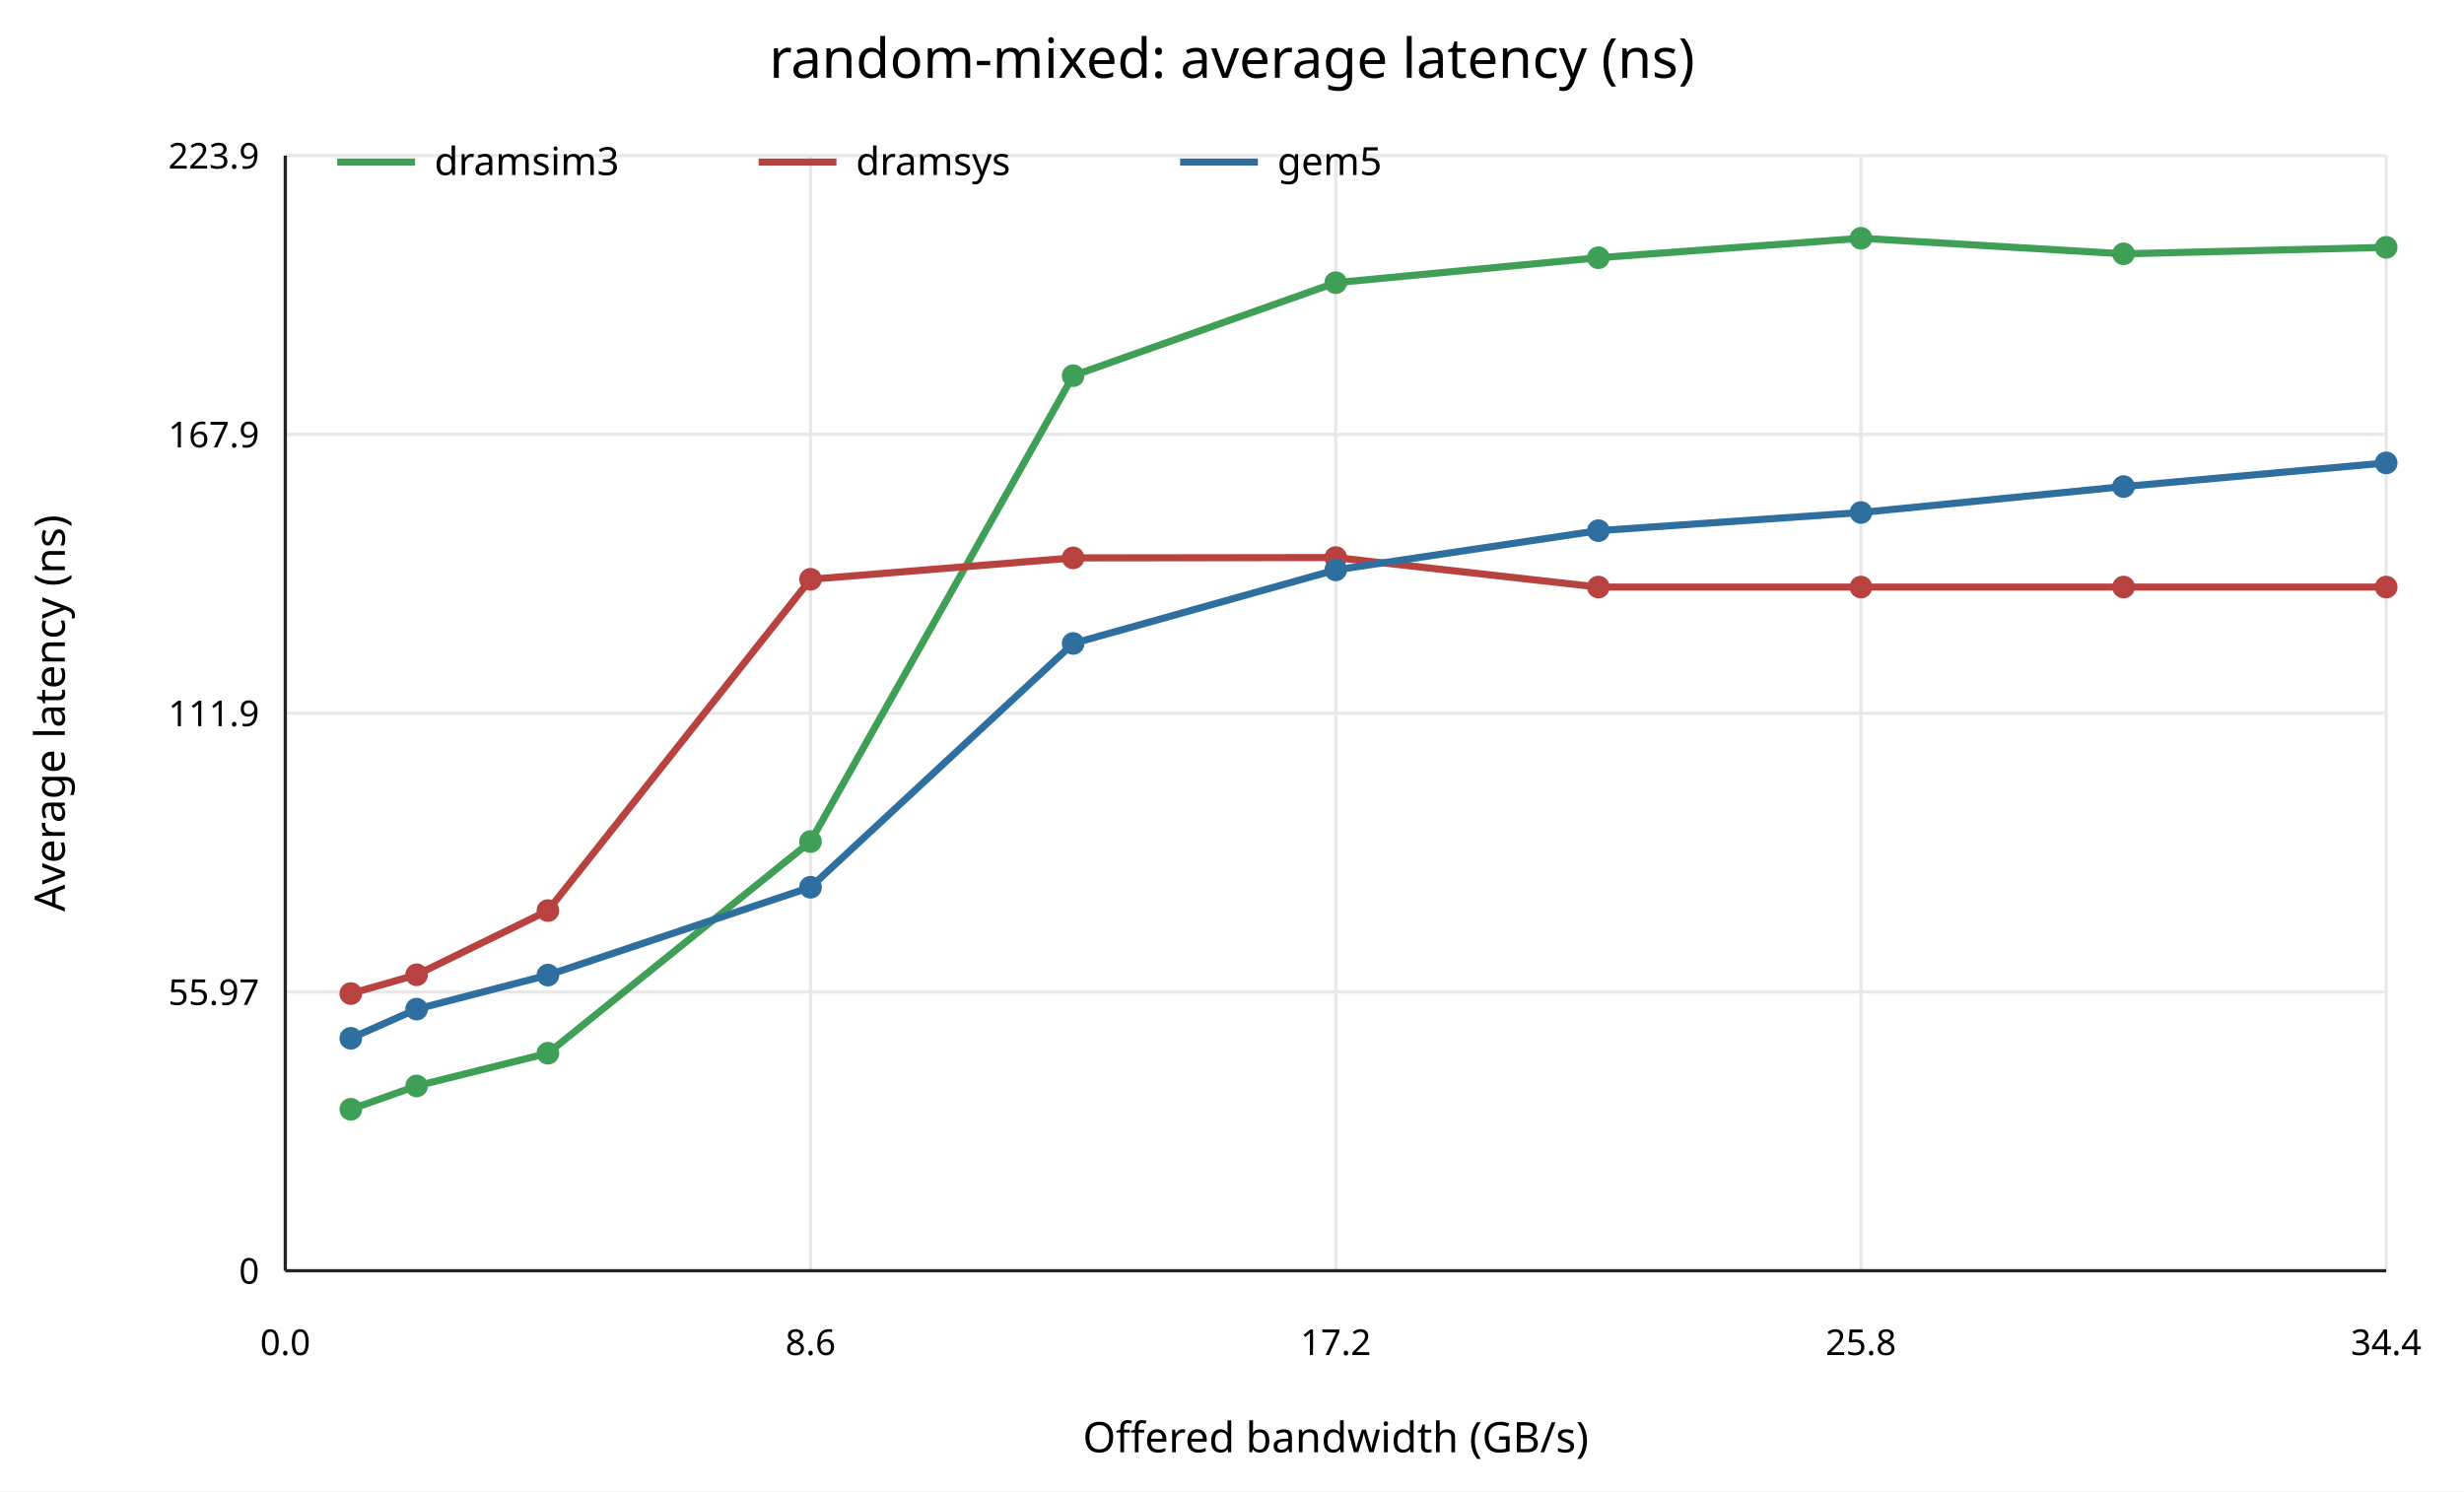
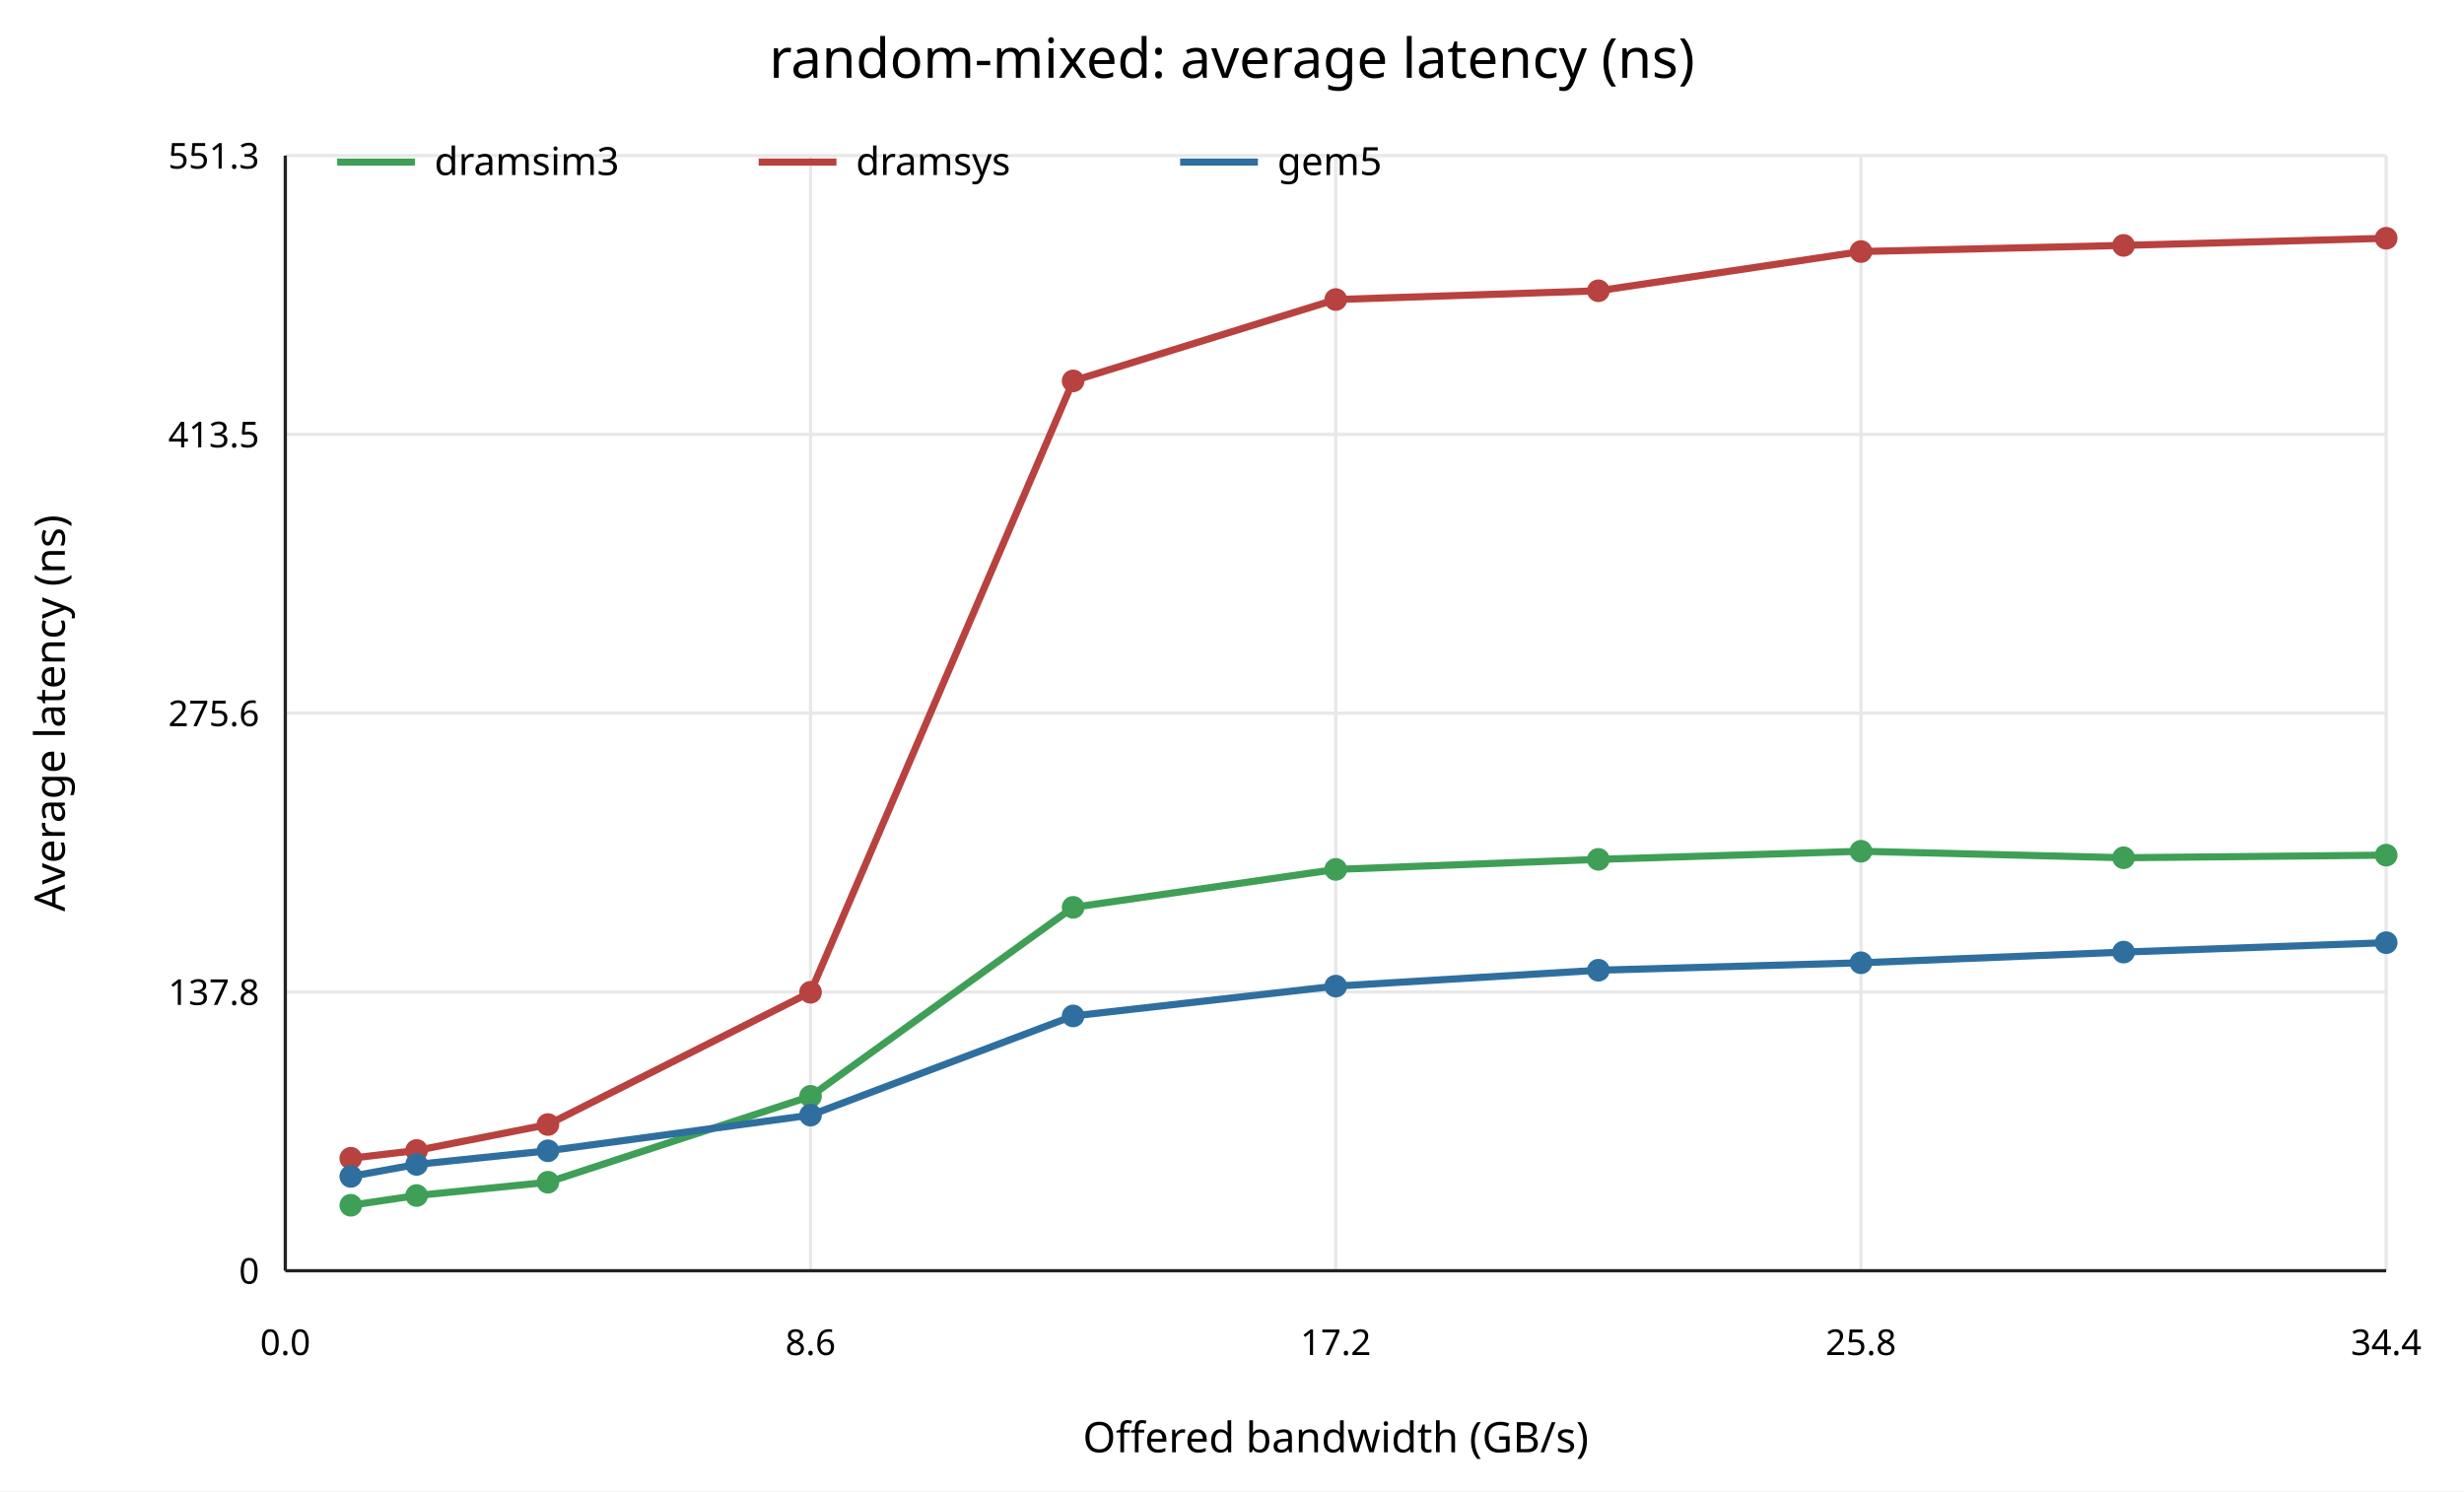
<svg xmlns="http://www.w3.org/2000/svg" width="760" height="460" viewBox="0 0 760 460">
  <rect width="100%" height="100%" fill="#ffffff" />
  <text x="380.0" y="24" text-anchor="middle" font-family="sans-serif" font-size="17">random-mixed: average latency (ns)</text>
  <line x1="88.0" y1="48" x2="88.0" y2="392" stroke="#e8e8e8" />
  <text x="88.0" y="418" text-anchor="middle" font-family="sans-serif" font-size="11">0.0</text>
  <line x1="250.0" y1="48" x2="250.0" y2="392" stroke="#e8e8e8" />
  <text x="250.0" y="418" text-anchor="middle" font-family="sans-serif" font-size="11">8.6</text>
  <line x1="412.0" y1="48" x2="412.0" y2="392" stroke="#e8e8e8" />
  <text x="412.0" y="418" text-anchor="middle" font-family="sans-serif" font-size="11">17.2</text>
  <line x1="574.0" y1="48" x2="574.0" y2="392" stroke="#e8e8e8" />
  <text x="574.0" y="418" text-anchor="middle" font-family="sans-serif" font-size="11">25.8</text>
  <line x1="736.0" y1="48" x2="736.0" y2="392" stroke="#e8e8e8" />
  <text x="736.0" y="418" text-anchor="middle" font-family="sans-serif" font-size="11">34.4</text>
  <line x1="88" y1="392.0" x2="736" y2="392.0" stroke="#e8e8e8" />
  <text x="80" y="396.0" text-anchor="end" font-family="sans-serif" font-size="11">0</text>
  <line x1="88" y1="306.0" x2="736" y2="306.0" stroke="#e8e8e8" />
-   <text x="80" y="310.0" text-anchor="end" font-family="sans-serif" font-size="11">55.97</text>
+   <text x="80" y="310.0" text-anchor="end" font-family="sans-serif" font-size="11">137.8</text>
  <line x1="88" y1="220.0" x2="736" y2="220.0" stroke="#e8e8e8" />
-   <text x="80" y="224.0" text-anchor="end" font-family="sans-serif" font-size="11">111.9</text>
+   <text x="80" y="224.0" text-anchor="end" font-family="sans-serif" font-size="11">275.6</text>
  <line x1="88" y1="134.0" x2="736" y2="134.0" stroke="#e8e8e8" />
-   <text x="80" y="138.0" text-anchor="end" font-family="sans-serif" font-size="11">167.9</text>
+   <text x="80" y="138.0" text-anchor="end" font-family="sans-serif" font-size="11">413.5</text>
  <line x1="88" y1="48.0" x2="736" y2="48.0" stroke="#e8e8e8" />
-   <text x="80" y="52.0" text-anchor="end" font-family="sans-serif" font-size="11">223.9</text>
+   <text x="80" y="52.0" text-anchor="end" font-family="sans-serif" font-size="11">551.3</text>
  <line x1="88" y1="392" x2="736" y2="392" stroke="#222" />
  <line x1="88" y1="48" x2="88" y2="392" stroke="#222" />
  <text x="412.0" y="448" text-anchor="middle" font-family="sans-serif" font-size="13">Offered bandwidth (GB/s)</text>
  <text x="20" y="220.0" text-anchor="middle" font-family="sans-serif" font-size="13" transform="rotate(-90 20 220.0)">Average latency (ns)</text>
-   <polyline fill="none" stroke="#3f9f57" stroke-width="2.2" points="108.2,342.2 128.5,335.0 169.0,324.9 250.0,259.6 331.0,115.9 412.0,87.2 493.0,79.5 574.0,73.5 655.0,78.3 736.0,76.3" />
-   <circle cx="108.2" cy="342.2" r="3.5" fill="#3f9f57" />
-   <circle cx="128.5" cy="335.0" r="3.5" fill="#3f9f57" />
-   <circle cx="169.0" cy="324.9" r="3.5" fill="#3f9f57" />
-   <circle cx="250.0" cy="259.6" r="3.5" fill="#3f9f57" />
-   <circle cx="331.0" cy="115.9" r="3.5" fill="#3f9f57" />
-   <circle cx="412.0" cy="87.2" r="3.5" fill="#3f9f57" />
-   <circle cx="493.0" cy="79.5" r="3.5" fill="#3f9f57" />
-   <circle cx="574.0" cy="73.5" r="3.5" fill="#3f9f57" />
-   <circle cx="655.0" cy="78.3" r="3.5" fill="#3f9f57" />
-   <circle cx="736.0" cy="76.3" r="3.5" fill="#3f9f57" />
+   <polyline fill="none" stroke="#3f9f57" stroke-width="2.2" points="108.2,371.8 128.5,368.8 169.0,364.7 250.0,338.2 331.0,279.9 412.0,268.2 493.0,265.1 574.0,262.6 655.0,264.6 736.0,263.8" />
+   <circle cx="108.2" cy="371.8" r="3.5" fill="#3f9f57" />
+   <circle cx="128.5" cy="368.8" r="3.5" fill="#3f9f57" />
+   <circle cx="169.0" cy="364.7" r="3.5" fill="#3f9f57" />
+   <circle cx="250.0" cy="338.2" r="3.5" fill="#3f9f57" />
+   <circle cx="331.0" cy="279.9" r="3.5" fill="#3f9f57" />
+   <circle cx="412.0" cy="268.2" r="3.5" fill="#3f9f57" />
+   <circle cx="493.0" cy="265.1" r="3.5" fill="#3f9f57" />
+   <circle cx="574.0" cy="262.6" r="3.5" fill="#3f9f57" />
+   <circle cx="655.0" cy="264.6" r="3.5" fill="#3f9f57" />
+   <circle cx="736.0" cy="263.8" r="3.5" fill="#3f9f57" />
  <line x1="104" y1="50" x2="128" y2="50" stroke="#3f9f57" stroke-width="2.2" />
  <text x="134" y="54" font-family="sans-serif" font-size="12">dramsim3</text>
-   <polyline fill="none" stroke="#b8423f" stroke-width="2.2" points="108.2,306.5 128.5,300.7 169.0,280.9 250.0,178.7 331.0,172.1 412.0,172.0 493.0,181.1 574.0,181.1 655.0,181.1 736.0,181.1" />
-   <circle cx="108.2" cy="306.5" r="3.5" fill="#b8423f" />
-   <circle cx="128.5" cy="300.7" r="3.5" fill="#b8423f" />
-   <circle cx="169.0" cy="280.9" r="3.5" fill="#b8423f" />
-   <circle cx="250.0" cy="178.7" r="3.5" fill="#b8423f" />
-   <circle cx="331.0" cy="172.1" r="3.5" fill="#b8423f" />
-   <circle cx="412.0" cy="172.0" r="3.5" fill="#b8423f" />
-   <circle cx="493.0" cy="181.1" r="3.5" fill="#b8423f" />
-   <circle cx="574.0" cy="181.1" r="3.5" fill="#b8423f" />
-   <circle cx="655.0" cy="181.1" r="3.5" fill="#b8423f" />
-   <circle cx="736.0" cy="181.1" r="3.5" fill="#b8423f" />
+   <polyline fill="none" stroke="#b8423f" stroke-width="2.2" points="108.2,357.3 128.5,354.9 169.0,346.9 250.0,306.1 331.0,117.5 412.0,92.4 493.0,89.7 574.0,77.6 655.0,75.7 736.0,73.5" />
+   <circle cx="108.2" cy="357.3" r="3.5" fill="#b8423f" />
+   <circle cx="128.5" cy="354.9" r="3.5" fill="#b8423f" />
+   <circle cx="169.0" cy="346.9" r="3.5" fill="#b8423f" />
+   <circle cx="250.0" cy="306.1" r="3.5" fill="#b8423f" />
+   <circle cx="331.0" cy="117.5" r="3.5" fill="#b8423f" />
+   <circle cx="412.0" cy="92.4" r="3.5" fill="#b8423f" />
+   <circle cx="493.0" cy="89.7" r="3.5" fill="#b8423f" />
+   <circle cx="574.0" cy="77.6" r="3.5" fill="#b8423f" />
+   <circle cx="655.0" cy="75.7" r="3.5" fill="#b8423f" />
+   <circle cx="736.0" cy="73.5" r="3.5" fill="#b8423f" />
  <line x1="234" y1="50" x2="258" y2="50" stroke="#b8423f" stroke-width="2.2" />
  <text x="264" y="54" font-family="sans-serif" font-size="12">dramsys</text>
-   <polyline fill="none" stroke="#2f6f9f" stroke-width="2.2" points="108.2,320.3 128.5,311.3 169.0,300.8 250.0,273.7 331.0,198.5 412.0,175.8 493.0,163.7 574.0,158.1 655.0,150.1 736.0,142.8" />
-   <circle cx="108.2" cy="320.3" r="3.5" fill="#2f6f9f" />
-   <circle cx="128.5" cy="311.3" r="3.5" fill="#2f6f9f" />
-   <circle cx="169.0" cy="300.8" r="3.5" fill="#2f6f9f" />
-   <circle cx="250.0" cy="273.7" r="3.5" fill="#2f6f9f" />
-   <circle cx="331.0" cy="198.5" r="3.5" fill="#2f6f9f" />
-   <circle cx="412.0" cy="175.8" r="3.5" fill="#2f6f9f" />
-   <circle cx="493.0" cy="163.7" r="3.5" fill="#2f6f9f" />
-   <circle cx="574.0" cy="158.1" r="3.5" fill="#2f6f9f" />
-   <circle cx="655.0" cy="150.1" r="3.5" fill="#2f6f9f" />
-   <circle cx="736.0" cy="142.8" r="3.5" fill="#2f6f9f" />
+   <polyline fill="none" stroke="#2f6f9f" stroke-width="2.2" points="108.2,362.9 128.5,359.2 169.0,355.0 250.0,344.0 331.0,313.4 412.0,304.2 493.0,299.3 574.0,297.0 655.0,293.7 736.0,290.8" />
+   <circle cx="108.2" cy="362.9" r="3.5" fill="#2f6f9f" />
+   <circle cx="128.5" cy="359.2" r="3.5" fill="#2f6f9f" />
+   <circle cx="169.0" cy="355.0" r="3.5" fill="#2f6f9f" />
+   <circle cx="250.0" cy="344.0" r="3.5" fill="#2f6f9f" />
+   <circle cx="331.0" cy="313.4" r="3.5" fill="#2f6f9f" />
+   <circle cx="412.0" cy="304.2" r="3.5" fill="#2f6f9f" />
+   <circle cx="493.0" cy="299.3" r="3.5" fill="#2f6f9f" />
+   <circle cx="574.0" cy="297.0" r="3.5" fill="#2f6f9f" />
+   <circle cx="655.0" cy="293.7" r="3.5" fill="#2f6f9f" />
+   <circle cx="736.0" cy="290.8" r="3.5" fill="#2f6f9f" />
  <line x1="364" y1="50" x2="388" y2="50" stroke="#2f6f9f" stroke-width="2.2" />
  <text x="394" y="54" font-family="sans-serif" font-size="12">gem5</text>
</svg>
